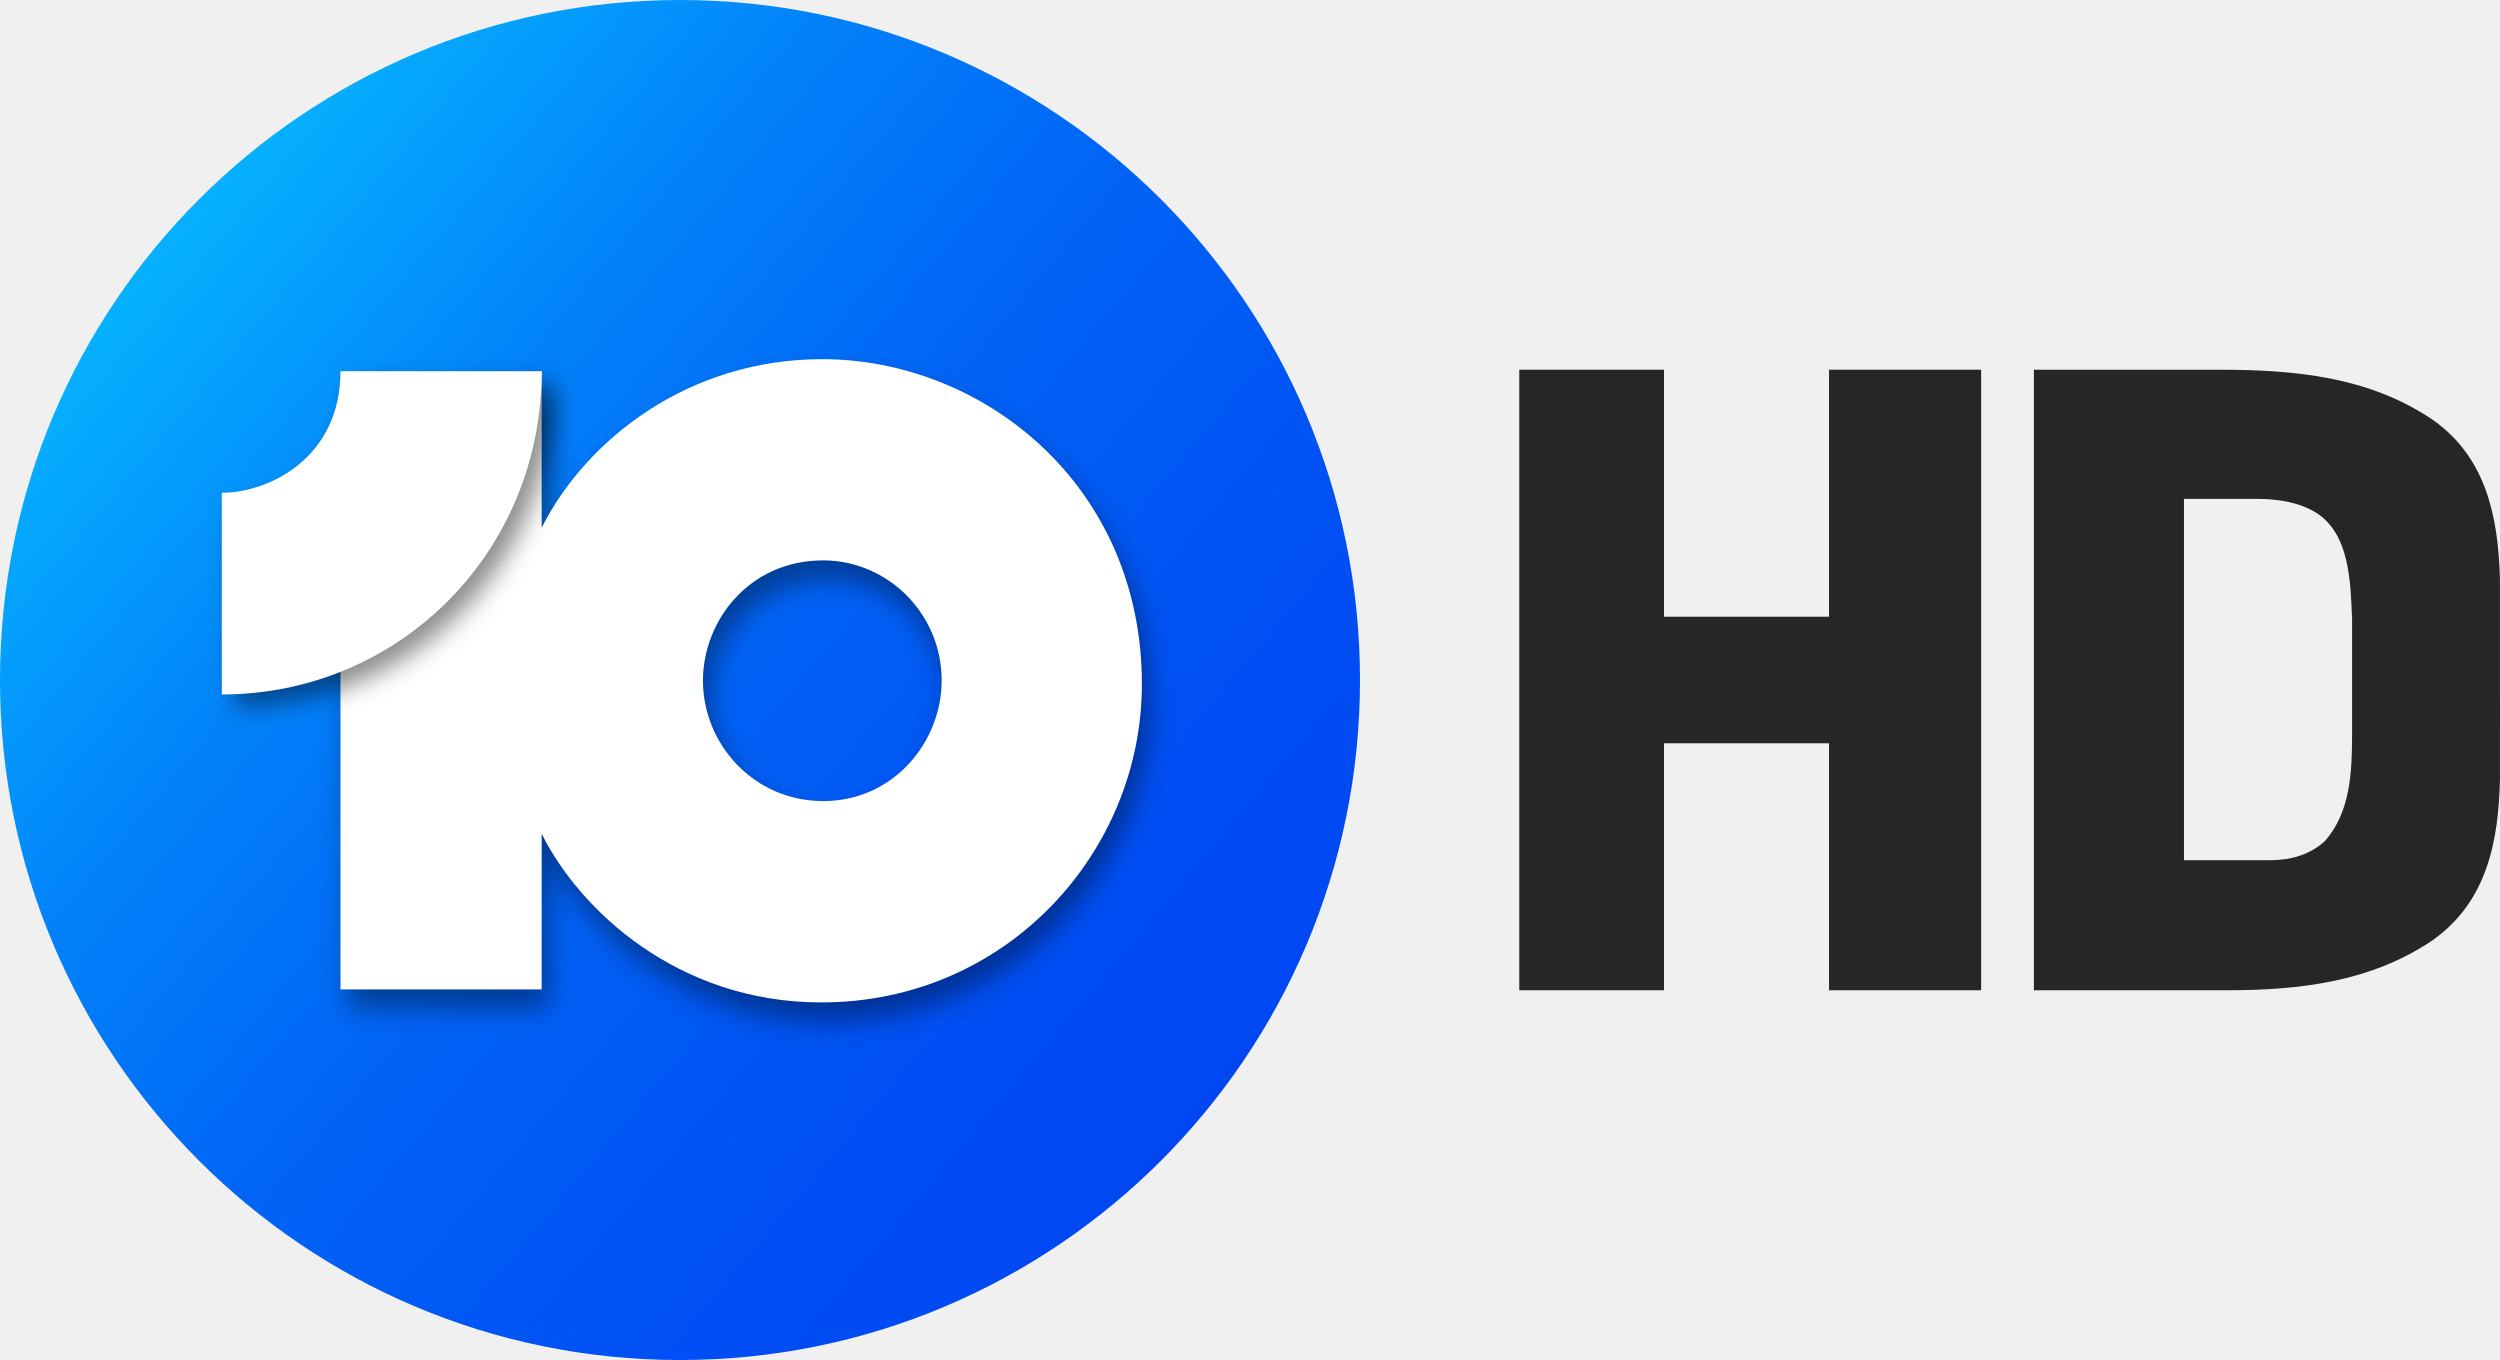
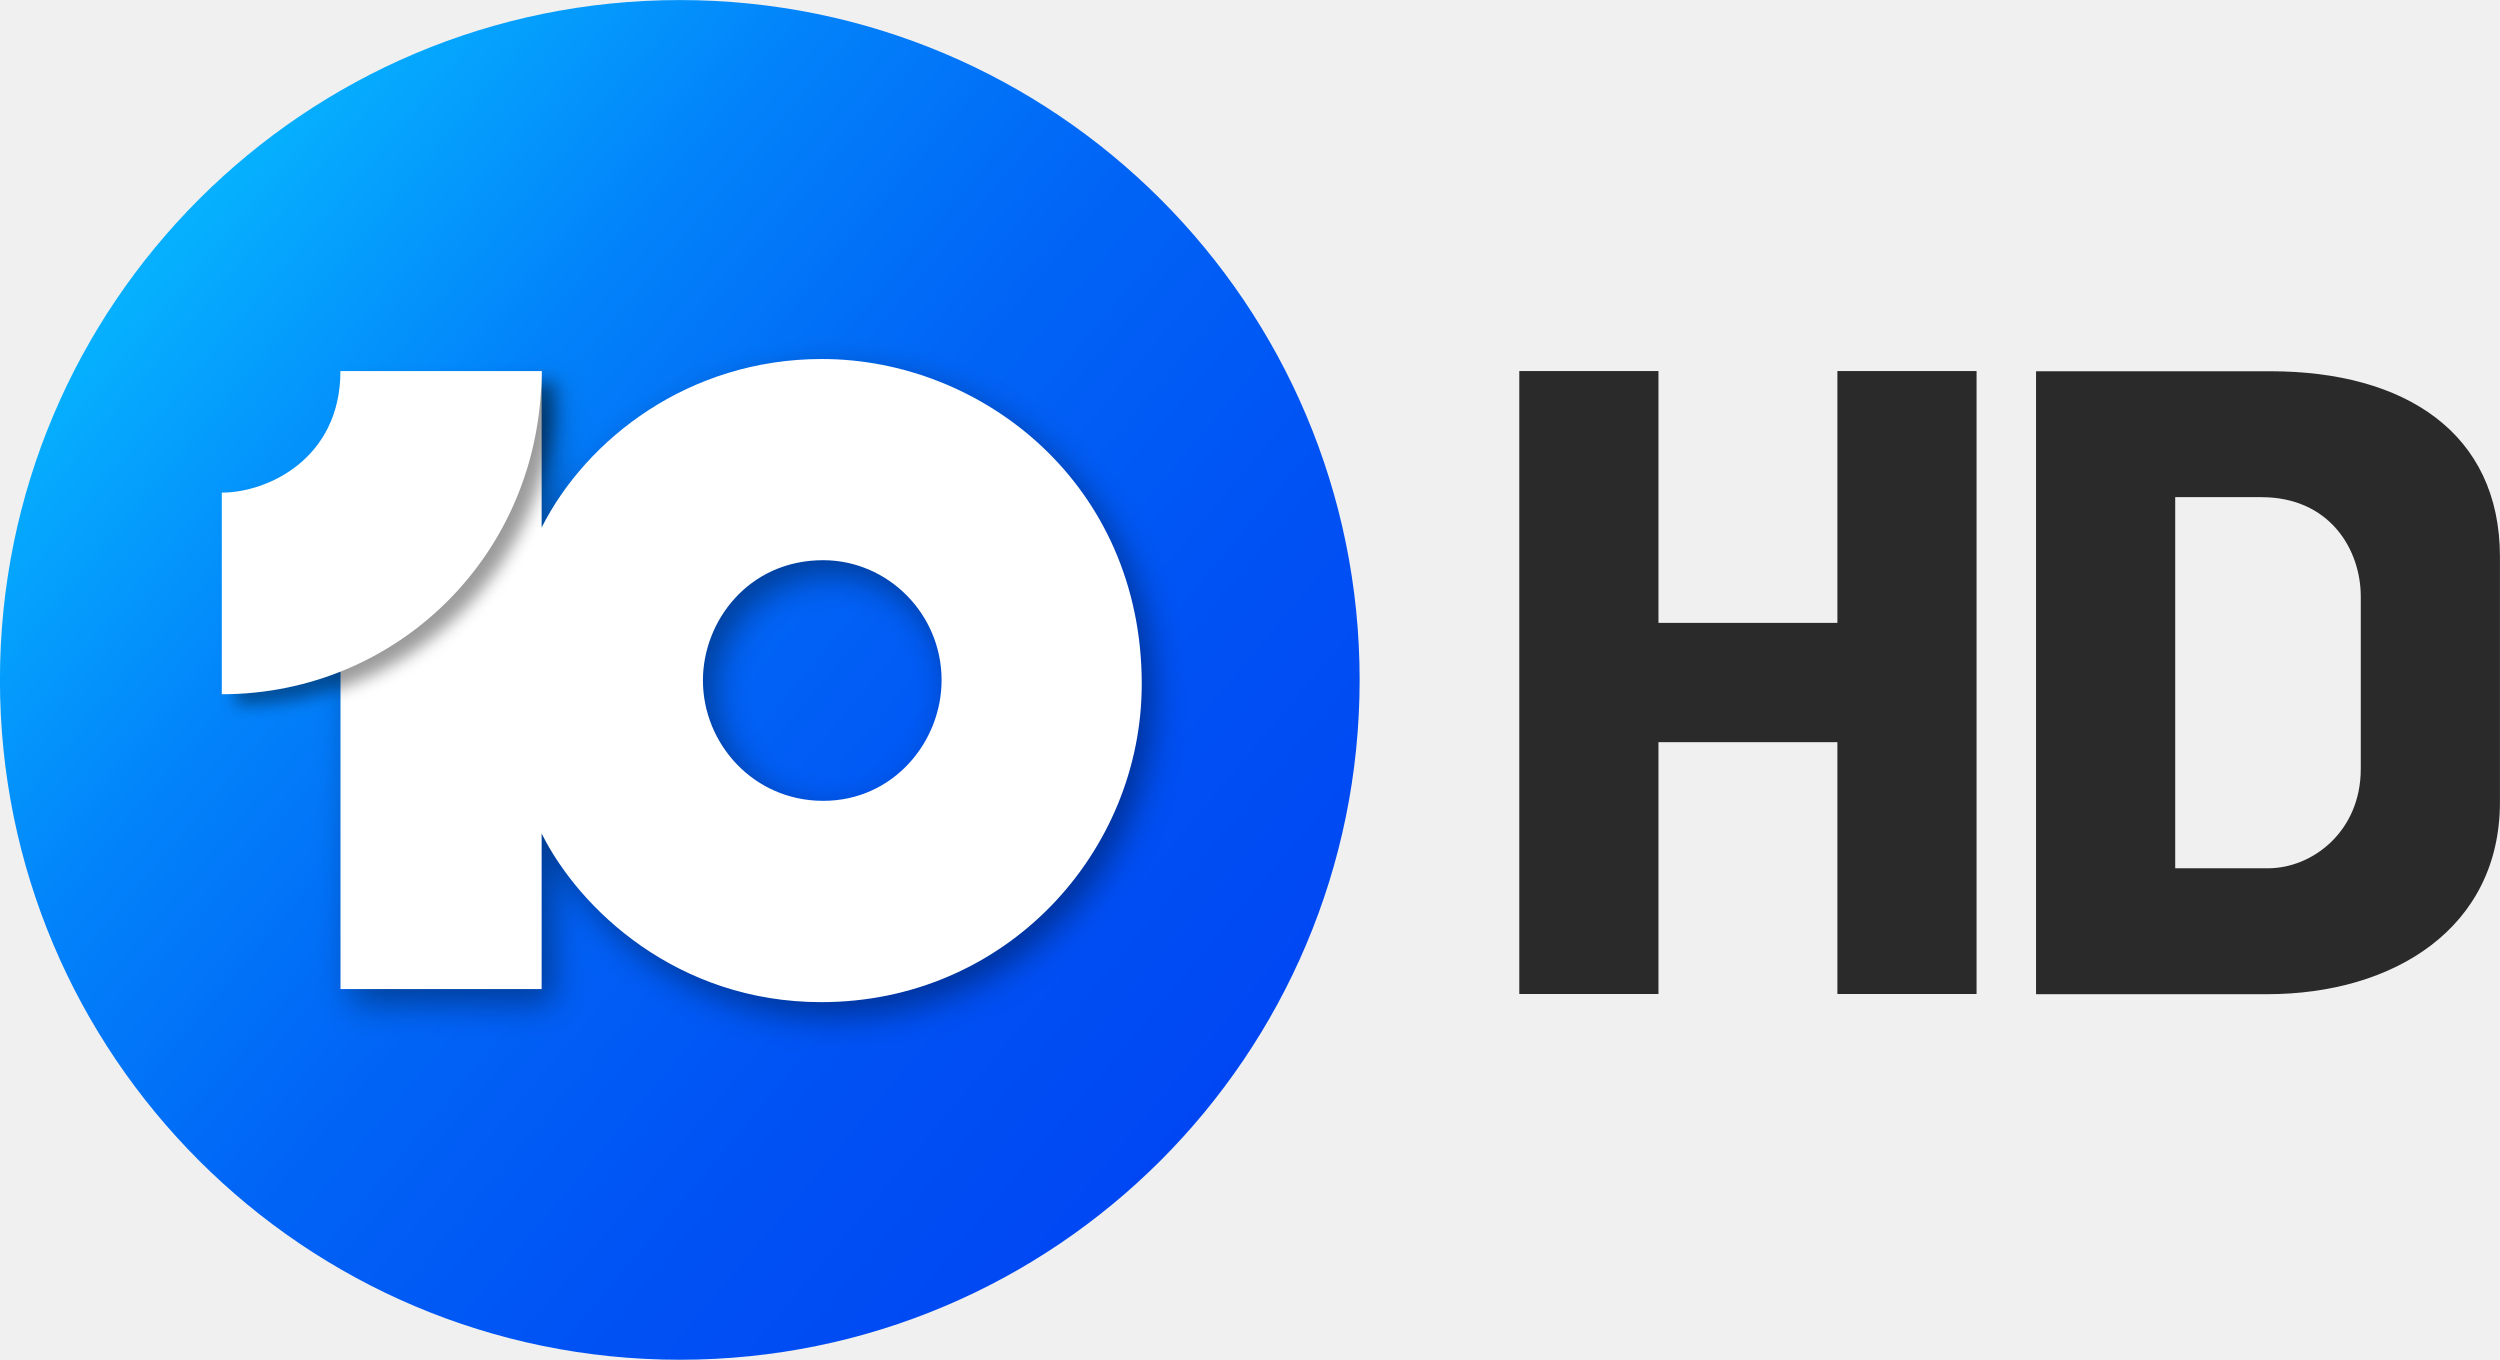
- <svg xmlns="http://www.w3.org/2000/svg" id="svg17" width="1378.7pt" height="750pt" version="1.1" viewBox="0 0 1378.7 750">
-   <defs id="defs21">
-     <linearGradient id="linearGradient3421" x1="178.95" x2="743.37" y1="1991.5" y2="2464.7" gradientUnits="userSpaceOnUse">
-       <stop id="stop3079-2" stop-color="#06b0fe" offset="0" />
+ <svg xmlns="http://www.w3.org/2000/svg" id="svg3028" width="1e3" height="543.87" version="1.1">
+   <defs id="defs3030">
+     <linearGradient id="linearGradient3047" x1="178.95" x2="743.37" y1="1991.5" y2="2464.7" gradientUnits="userSpaceOnUse">
+       <stop id="stop3079" stop-color="#06b0fe" offset="0" />
      <stop id="stop3722" stop-color="#0283fa" offset=".25" />
      <stop id="stop3716" stop-color="#0164f6" offset=".5" />
-       <stop id="stop3714-0" stop-color="#0052f4" offset=".75" />
-       <stop id="stop3081-2" stop-color="#0047f3" offset="1" />
+       <stop id="stop3714" stop-color="#0052f4" offset=".75" />
+       <stop id="stop3081" stop-color="#0047f3" offset="1" />
    </linearGradient>
-     <filter id="filter3499-4" color-interpolation-filters="sRGB">
-       <feFlood id="feFlood3501-5" flood-color="rgb(0,0,0)" flood-opacity=".4" result="flood" />
-       <feComposite id="feComposite3503-5" in="flood" in2="SourceGraphic" operator="in" result="composite1" />
-       <feGaussianBlur id="feGaussianBlur3505-1" result="blur" stdDeviation="8" />
-       <feOffset id="feOffset3507-7" dx="4" dy="11" result="offset" />
-       <feComposite id="feComposite3509-1" in="SourceGraphic" in2="offset" result="composite2" />
+     <filter id="filter3885" color-interpolation-filters="sRGB">
+       <feGaussianBlur id="feGaussianBlur3887" stdDeviation="10.045" />
    </filter>
-     <filter id="filter3691-1" color-interpolation-filters="sRGB">
-       <feFlood id="feFlood3693-5" flood-color="rgb(0,0,0)" flood-opacity=".45" result="flood" />
-       <feComposite id="feComposite3695-2" in="flood" in2="SourceGraphic" operator="in" result="composite1" />
-       <feGaussianBlur id="feGaussianBlur3697-7" result="blur" stdDeviation="7" />
-       <feOffset id="feOffset3699-6" dx="7" dy="7" result="offset" />
-       <feComposite id="feComposite3701-1" in="SourceGraphic" in2="offset" result="composite2" />
+     <filter id="filter3973" color-interpolation-filters="sRGB">
+       <feGaussianBlur id="feGaussianBlur3975" stdDeviation="4.488" />
    </filter>
  </defs>
-   <g id="g900" transform="matrix(.75 0 0 .75 -10.726 -418.13)">
-     <circle id="path3074-2" transform="matrix(1.3508 0 0 1.3508 -94.487 -1960.7)" cx="450.69" cy="2234.4" r="370.16" fill="url(#linearGradient3421)" />
-     <path id="path3068-1" transform="matrix(1.2644 0 0 1.2644 -91.912 -1320.3)" d="m562.09 1694c-77.563 0-137.11 46.605-163.09 98v-91l-117 69v290.5h117v-90.5c21.802 43.811 78.73 98.094 162.62 98.094 107.59 0 186.44-87.222 186.44-185.06 0-116.48-92.998-189.03-185.97-189.03zm0.625 117.03c37.4 0 68.906 30.907 68.906 69.813 0 35.706-27.902 70.156-68.844 70.156-40.716 0-69.969-33.399-69.969-70.031 0-34.669 26.701-69.938 69.906-69.938z" fill="#fff" filter="url(#filter3499-4)" />
-     <path id="path3072-6" transform="matrix(1.2644 0 0 1.2644 -91.912 -1320.3)" d="m213 1889v-117.28c26.456 0 69-19.562 69-70.721h117c0 106.13-83.701 188-186 188z" fill="#fff" filter="url(#filter3691-1)" />
-   </g>
-   <g id="#262626ff" transform="matrix(9.2593 0 0 9.2593 -233.08 3.163e-5)" fill="#262626">
-     <path id="path5" d="m115.66 22.02h8.62v14.71h9.829v-14.71h9.06v36.96h-9.06v-14.71h-9.829v14.71h-8.62z" />
-     <path id="path7" d="m146.31 22.02h11.046c4.488 0 8.882 0.41 12.674 2.96 3.228 2.24 3.93 5.809 4.037 9.459l3e-3 11.948c-0.085 3.716-0.757 7.323-4.04 9.633-3.669 2.467-7.901 2.96-12.237 2.96h-11.483v-36.96m8.94 7.693v21.519h5.168c1.234 0 2.369-0.353 3.208-1.124 1.552-1.718 1.625-4.188 1.636-6.262v-7.006c-0.098-2.253-0.161-4.981-2.074-6.259-0.988-0.64-2.264-0.868-3.588-0.868l-4.349-2e-6z" />
+   <g id="layer1" transform="translate(-1546.9 -3050.7)">
+     <g id="layer1-2" transform="translate(9.1169 1105.3)">
+       <path id="path3041" transform="matrix(.73465 0 0 .73465 1478.6 575.86)" d="m820.85 2234.4a370.16 370.16 0 0 1-370.16 370.16 370.16 370.16 0 0 1-370.16-370.16 370.16 370.16 0 0 1 370.16-370.16 370.16 370.16 0 0 1 370.16 370.16z" fill="url(#linearGradient3047)" />
+       <path id="path3875" transform="matrix(.68768 0 0 .68768 1484.4 929.55)" d="m562.09 1694c-77.563 0-137.11 46.605-163.09 98v-91l-117 69v290.5h117v-90.5c21.802 43.811 78.73 98.094 162.62 98.094 107.59 0 186.44-87.222 186.44-185.06 0-116.48-92.998-189.03-185.97-189.03zm0.625 117.03c37.4 0 68.906 30.907 68.906 69.813 0 35.706-27.902 70.156-68.844 70.156-40.716 0-69.969-33.399-69.969-70.031 0-34.669 26.701-69.938 69.906-69.938z" fill-opacity=".392" filter="url(#filter3885)" />
+       <path id="path3043" d="m1866.6 2089c-53.339 0-94.287 32.049-112.16 67.393v-62.579l-80.459 47.45v199.77h80.459v-62.235c14.993 30.128 54.141 67.457 111.83 67.457 73.988 0 128.21-59.981 128.21-127.26 0-80.102-63.953-129.99-127.89-129.99zm0.43 80.48c25.719 0 47.386 21.254 47.386 48.009 0 24.554-19.188 48.245-47.343 48.245-28 0-48.116-22.968-48.116-48.159 0-23.841 18.362-48.095 48.073-48.095z" fill="#fff" />
+       <path id="path3899" transform="matrix(.68768 0 0 .68768 1485.5 928.46)" d="m213 1889v-117.28c26.456 0 69-19.562 69-70.721h117c0 106.13-83.701 188-186 188z" fill-opacity=".392" filter="url(#filter3973)" />
+       <path id="path3045" d="m1626.5 2223.1v-80.65c18.194 0 47.45-13.453 47.45-48.634h80.459c0 72.985-57.56 129.28-127.91 129.28z" fill="#fff" />
+       <path id="path3895" d="m2352.2 2093.9v249.18h92.366c50.913 0 93.194-26.63 93.194-76.875v-98.082c0-49.483-37.888-74.224-91.869-74.224h-93.691zm55.668 50.366h34.461c27.309 0 39.763 20.881 39.763 39.763v68.922c0 25.005-19.292 39.763-37.112 39.763h-37.112v-148.45z" fill="#2a2a2a" />
+       <path id="path3903" d="m2145.5 2343v-249.18h55.668v100.73h71.573v-100.73h55.668v249.18h-55.668v-100.73h-71.573v100.73z" fill="#2a2a2a" />
+     </g>
  </g>
</svg>
